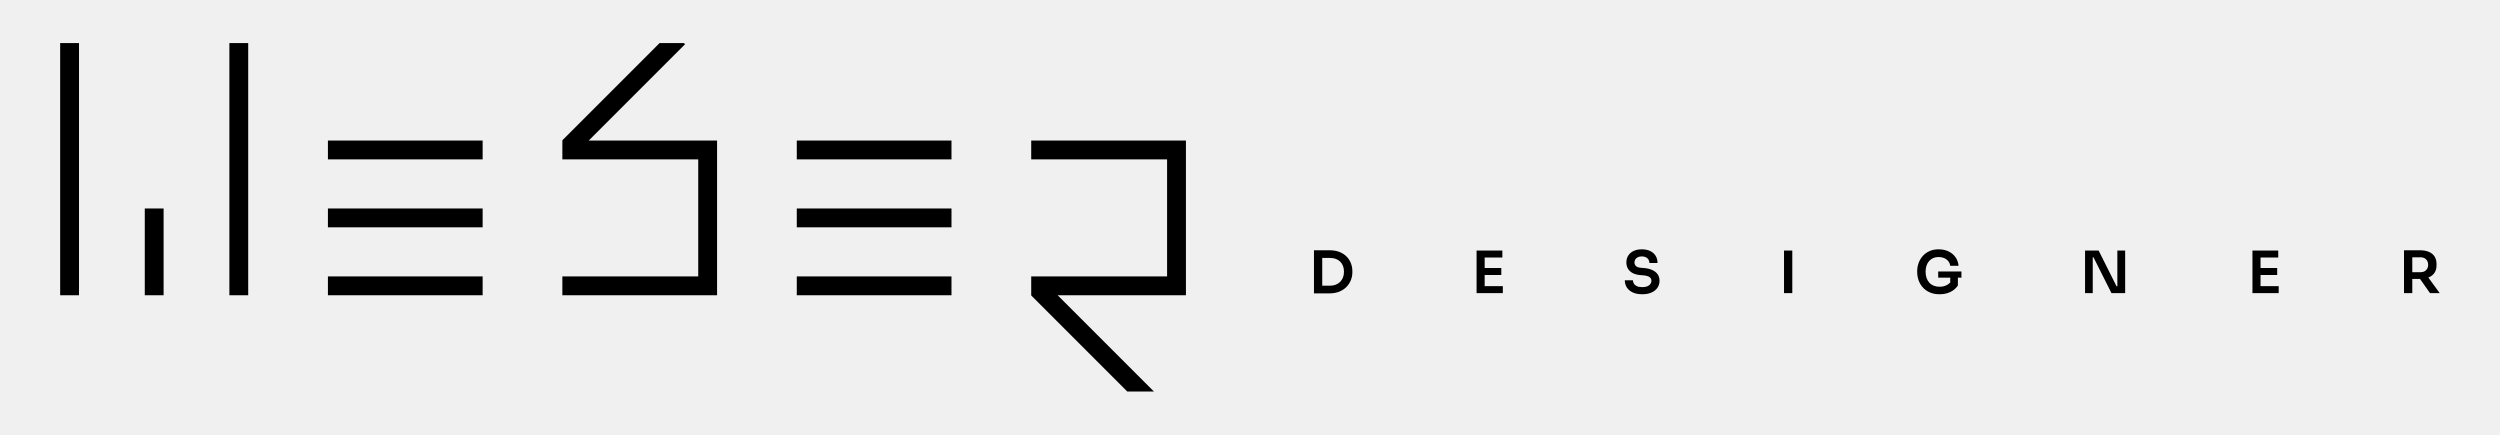
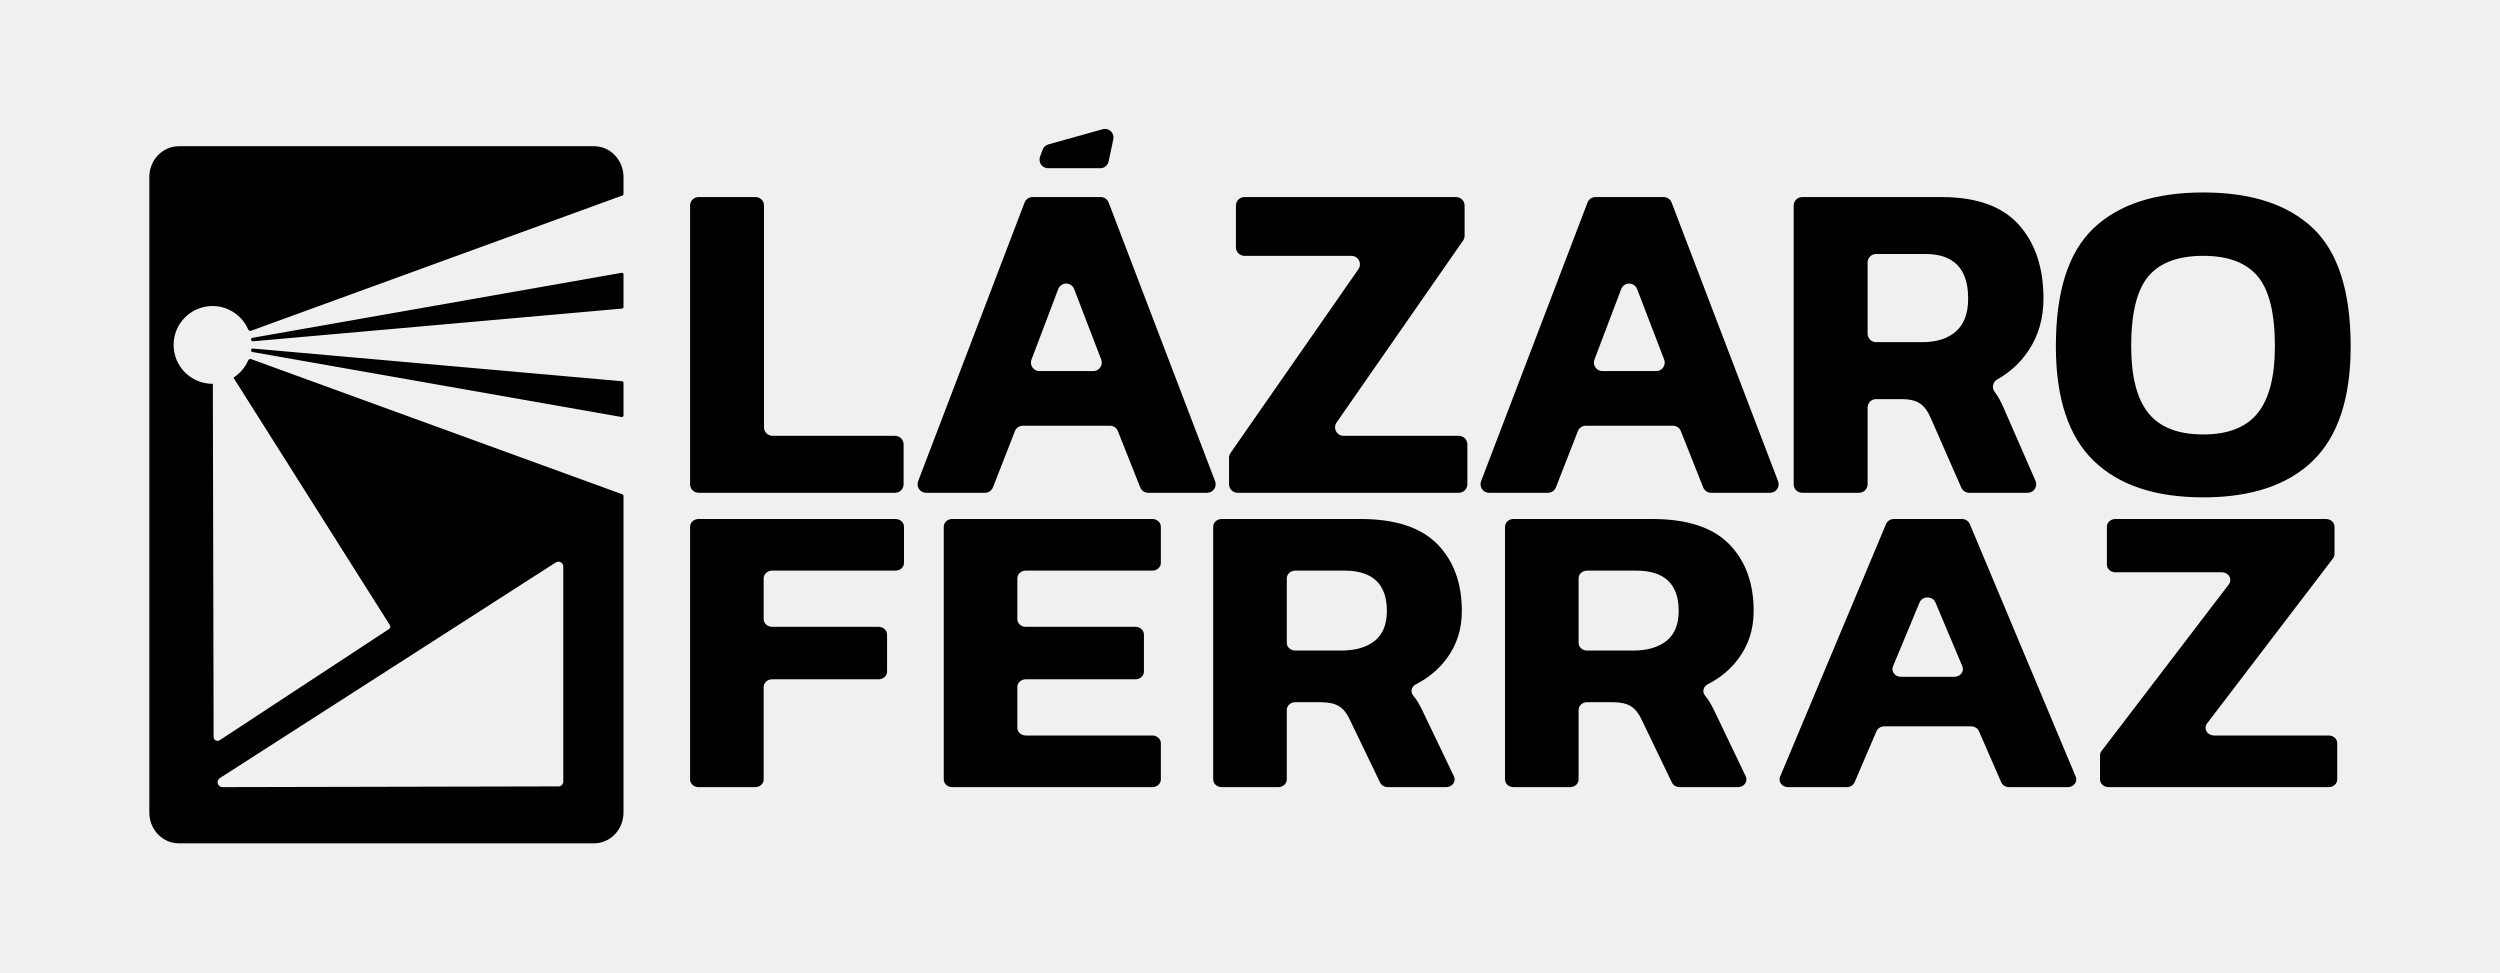
- <svg xmlns="http://www.w3.org/2000/svg" width="100%" height="100%" viewBox="0 0 2301 400" version="1.1" xml:space="preserve" style="fill-rule:evenodd;clip-rule:evenodd;stroke-linejoin:round;stroke-miterlimit:2;">
-   <g transform="matrix(1,0,0,1,-5215,0)">
-     <g id="lg-hz-bw" transform="matrix(1.055394,0,0,0.185027,360.6142,0)">
+ <svg xmlns="http://www.w3.org/2000/svg" width="100%" height="100%" viewBox="0 0 1080 420" version="1.1" xml:space="preserve" style="fill-rule:evenodd;clip-rule:evenodd;stroke-linejoin:round;stroke-miterlimit:2;">
+   <g transform="matrix(1,0,0,1,-2666,0)">
+     <g id="lg-hz-bw" transform="matrix(0.495576,0,0,0.194278,386.338,0)">
      <rect x="4600.023" y="0" width="2179.282" height="2161.846" style="fill:none;" />
-       <g transform="matrix(0.454405,0,0,4.073025,4941.413,-263.1649)">
-         <path d="M327.435,236.22L327.016,235.954L513.572,117.237L560.429,117.237L562.587,118.61L377.771,236.22L623.979,236.22L623.979,425.197L327.016,425.197L327.016,402.17L587.794,402.17L587.794,259.247L327.016,259.247L327.016,236.22L327.435,236.22ZM1523.81,236.22L1523.81,425.197L1277.602,425.197L1462.341,542.758L1411.167,542.758L1226.847,425.463L1227.265,425.197L1226.847,425.197L1226.847,402.17L1487.625,402.17L1487.625,259.247L1226.847,259.247L1226.847,236.22L1523.81,236.22ZM174.064,259.247L-122.899,259.247L-122.899,236.22L174.064,236.22L174.064,259.247ZM174.064,425.197L-122.899,425.197L-122.899,402.17L174.064,402.17L174.064,425.197ZM174.064,342.222L-122.899,342.222L-122.899,319.195L174.064,319.195L174.064,342.222ZM-600.594,117.237L-600.594,425.197L-636.779,425.197L-636.779,117.237L-600.594,117.237ZM-275.851,117.237L-275.851,425.197L-312.036,425.197L-312.036,117.237L-275.851,117.237ZM-438.223,319.195L-438.223,425.197L-474.408,425.197L-474.408,319.195L-438.223,319.195ZM1073.894,259.247L776.931,259.247L776.931,236.22L1073.894,236.22L1073.894,259.247ZM1073.894,425.197L776.931,425.197L776.931,402.17L1073.894,402.17L1073.894,425.197ZM1073.894,342.222L776.931,342.222L776.931,319.195L1073.894,319.195L1073.894,342.222ZM1799.093,422.927L1769.512,422.927L1769.512,370.232L1799.093,370.232C1806.489,370.232 1812.941,370.927 1818.45,372.317C1823.96,373.708 1828.554,375.603 1832.233,378.004C1835.912,380.405 1838.667,383.132 1840.497,386.186C1842.327,389.241 1843.242,392.42 1843.242,395.723L1843.242,397.292C1843.242,400.406 1842.327,403.49 1840.497,406.544C1838.667,409.598 1835.912,412.356 1832.233,414.816C1828.554,417.276 1823.96,419.243 1818.45,420.716C1812.941,422.19 1806.489,422.927 1799.093,422.927ZM1785.423,379.644L1785.423,413.514L1800.102,413.514C1804.323,413.514 1808.095,413.098 1811.419,412.266C1814.743,411.435 1817.573,410.264 1819.907,408.755C1822.242,407.245 1824.025,405.451 1825.258,403.371C1826.49,401.291 1827.106,399.004 1827.106,396.508C1827.106,393.893 1826.49,391.552 1825.258,389.484C1824.025,387.416 1822.242,385.646 1819.907,384.172C1817.573,382.698 1814.743,381.575 1811.419,380.803C1808.095,380.03 1804.323,379.644 1800.102,379.644L1785.423,379.644ZM2132,422.641L2081.577,422.641L2081.577,370.588L2131.104,370.588L2131.104,379.145L2097.152,379.145L2097.152,391.909L2129.087,391.909L2129.087,400.465L2097.152,400.465L2097.152,414.085L2132,414.085L2132,422.641ZM2399.637,423.996C2392.428,423.996 2386.33,423.259 2381.344,421.786C2376.358,420.312 2372.567,418.286 2369.971,415.707C2367.375,413.128 2366.077,410.187 2366.077,406.883L2381.652,406.883C2381.652,408.285 2382.25,409.634 2383.445,410.929C2384.64,412.225 2386.555,413.277 2389.188,414.085C2391.821,414.893 2395.304,415.297 2399.637,415.297C2403.558,415.297 2406.817,414.946 2409.413,414.245C2412.009,413.544 2413.951,412.605 2415.24,411.429C2416.529,410.252 2417.173,408.927 2417.173,407.453C2417.173,405.623 2415.94,404.149 2413.475,403.032C2411.01,401.915 2407.181,401.214 2401.99,400.929L2394.818,400.537C2386.975,400.109 2380.719,398.552 2376.05,395.866C2371.381,393.18 2369.046,389.627 2369.046,385.206C2369.046,381.902 2370.279,379.05 2372.744,376.649C2375.209,374.248 2378.664,372.389 2383.109,371.069C2387.554,369.75 2392.764,369.091 2398.74,369.091C2404.94,369.091 2410.291,369.78 2414.792,371.159C2419.292,372.537 2422.766,374.474 2425.213,376.97C2427.659,379.466 2428.882,382.401 2428.882,385.776L2413.307,385.776C2413.307,384.374 2412.775,383.067 2411.71,381.854C2410.646,380.642 2409.04,379.662 2406.892,378.913C2404.744,378.164 2402.027,377.79 2398.74,377.79C2395.603,377.79 2392.988,378.129 2390.897,378.806C2388.805,379.484 2387.236,380.387 2386.19,381.516C2385.145,382.645 2384.622,383.875 2384.622,385.206C2384.622,386.822 2385.555,388.236 2387.423,389.449C2389.291,390.661 2392.241,391.374 2396.275,391.588L2403.446,391.98C2409.31,392.289 2414.437,393.085 2418.826,394.369C2423.214,395.652 2426.632,397.381 2429.078,399.556C2431.525,401.731 2432.748,404.363 2432.748,407.453C2432.748,410.733 2431.394,413.621 2428.686,416.117C2425.978,418.613 2422.15,420.55 2417.201,421.928C2412.252,423.307 2406.397,423.996 2399.637,423.996ZM2671.643,422.641L2671.643,370.588L2687.554,370.588L2687.554,422.641L2671.643,422.641ZM3005.334,403.745L3005.334,413.3C3001.786,416.699 2996.996,419.332 2990.964,421.197C2984.931,423.063 2977.975,423.996 2970.094,423.996C2963.072,423.996 2956.89,423.253 2951.549,421.768C2946.208,420.282 2941.735,418.268 2938.131,415.725C2934.527,413.182 2931.809,410.3 2929.979,407.079C2928.149,403.858 2927.234,400.525 2927.234,397.078L2927.234,395.51C2927.234,392.229 2928.121,389.021 2929.895,385.883C2931.669,382.746 2934.293,379.911 2937.767,377.38C2941.24,374.849 2945.536,372.834 2950.653,371.337C2955.77,369.839 2961.653,369.091 2968.301,369.091C2975.472,369.091 2981.831,369.94 2987.378,371.64C2992.924,373.339 2997.379,375.698 3000.74,378.717C3004.102,381.736 3006.063,385.23 3006.623,389.199L2990.599,389.199C2990.114,386.965 2988.825,385.051 2986.734,383.459C2984.642,381.866 2982.009,380.642 2978.834,379.787C2975.659,378.931 2972.148,378.503 2968.301,378.503C2964.491,378.503 2961.046,378.931 2957.964,379.787C2954.883,380.642 2952.259,381.86 2950.093,383.441C2947.926,385.022 2946.264,386.905 2945.106,389.092C2943.948,391.279 2943.369,393.703 2943.369,396.365C2943.369,399.241 2943.995,401.82 2945.246,404.102C2946.498,406.384 2948.281,408.321 2950.597,409.913C2952.913,411.506 2955.723,412.718 2959.029,413.55C2962.334,414.382 2966.023,414.798 2970.094,414.798C2975.584,414.798 2980.375,414.079 2984.465,412.641C2986.923,411.776 2988.986,410.751 2990.655,409.565L2990.655,403.745L2967.517,403.745L2967.517,396.187L3012.169,396.187L3012.169,403.745L3005.334,403.745ZM3264.175,379.002L3264.175,422.641L3249.384,422.641L3249.384,370.588L3275.436,370.588L3309.836,414.227L3311.348,414.227L3311.348,370.588L3326.363,370.588L3326.363,422.641L3300.087,422.641L3265.687,379.002L3264.175,379.002ZM3621.06,422.641L3570.637,422.641L3570.637,370.588L3620.164,370.588L3620.164,379.145L3586.212,379.145L3586.212,391.909L3618.147,391.909L3618.147,400.465L3586.212,400.465L3586.212,414.085L3621.06,414.085L3621.06,422.641ZM3877.436,405.243L3877.436,422.641L3861.524,422.641L3861.524,370.232L3891.89,370.232C3898.427,370.232 3904.104,370.856 3908.922,372.103C3913.741,373.351 3917.457,375.229 3920.071,377.737C3922.686,380.244 3923.993,383.411 3923.993,387.238L3923.993,388.379C3923.993,392.206 3922.667,395.361 3920.015,397.845C3917.364,400.329 3913.647,402.183 3908.866,403.407C3908.659,403.46 3908.45,403.512 3908.24,403.562L3930.1,422.641L3911.443,422.641L3892.197,405.242L3891.89,405.243L3877.436,405.243ZM3877.436,378.86L3877.436,397.043L3893.515,397.043C3896.466,397.043 3899.006,396.662 3901.135,395.902C3903.264,395.141 3904.916,394.077 3906.093,392.711C3907.27,391.344 3907.858,389.769 3907.858,387.987C3907.858,386.18 3907.27,384.594 3906.093,383.227C3904.916,381.86 3903.264,380.791 3901.135,380.018C3899.006,379.246 3896.466,378.86 3893.515,378.86L3877.436,378.86Z" style="fill:white;" />
-       </g>
-       <g transform="matrix(0.454405,0,0,4.073025,4941.413,-263.1649)">
-         <path d="M327.435,236.22L327.016,235.954L513.572,117.237L560.429,117.237L562.587,118.61L377.771,236.22L623.979,236.22L623.979,425.197L327.016,425.197L327.016,402.17L587.794,402.17L587.794,259.247L327.016,259.247L327.016,236.22L327.435,236.22ZM1523.81,236.22L1523.81,425.197L1277.602,425.197L1462.341,542.758L1411.167,542.758L1226.847,425.463L1227.265,425.197L1226.847,425.197L1226.847,402.17L1487.625,402.17L1487.625,259.247L1226.847,259.247L1226.847,236.22L1523.81,236.22ZM174.064,259.247L-122.899,259.247L-122.899,236.22L174.064,236.22L174.064,259.247ZM174.064,425.197L-122.899,425.197L-122.899,402.17L174.064,402.17L174.064,425.197ZM174.064,342.222L-122.899,342.222L-122.899,319.195L174.064,319.195L174.064,342.222ZM-600.594,117.237L-600.594,425.197L-636.779,425.197L-636.779,117.237L-600.594,117.237ZM-275.851,117.237L-275.851,425.197L-312.036,425.197L-312.036,117.237L-275.851,117.237ZM-438.223,319.195L-438.223,425.197L-474.408,425.197L-474.408,319.195L-438.223,319.195ZM1073.894,259.247L776.931,259.247L776.931,236.22L1073.894,236.22L1073.894,259.247ZM1073.894,425.197L776.931,425.197L776.931,402.17L1073.894,402.17L1073.894,425.197ZM1073.894,342.222L776.931,342.222L776.931,319.195L1073.894,319.195L1073.894,342.222ZM1799.093,422.927L1769.512,422.927L1769.512,370.232L1799.093,370.232C1806.489,370.232 1812.941,370.927 1818.45,372.317C1823.96,373.708 1828.554,375.603 1832.233,378.004C1835.912,380.405 1838.667,383.132 1840.497,386.186C1842.327,389.241 1843.242,392.42 1843.242,395.723L1843.242,397.292C1843.242,400.406 1842.327,403.49 1840.497,406.544C1838.667,409.598 1835.912,412.356 1832.233,414.816C1828.554,417.276 1823.96,419.243 1818.45,420.716C1812.941,422.19 1806.489,422.927 1799.093,422.927ZM1785.423,379.644L1785.423,413.514L1800.102,413.514C1804.323,413.514 1808.095,413.098 1811.419,412.266C1814.743,411.435 1817.573,410.264 1819.907,408.755C1822.242,407.245 1824.025,405.451 1825.258,403.371C1826.49,401.291 1827.106,399.004 1827.106,396.508C1827.106,393.893 1826.49,391.552 1825.258,389.484C1824.025,387.416 1822.242,385.646 1819.907,384.172C1817.573,382.698 1814.743,381.575 1811.419,380.803C1808.095,380.03 1804.323,379.644 1800.102,379.644L1785.423,379.644ZM2132,422.641L2081.577,422.641L2081.577,370.588L2131.104,370.588L2131.104,379.145L2097.152,379.145L2097.152,391.909L2129.087,391.909L2129.087,400.465L2097.152,400.465L2097.152,414.085L2132,414.085L2132,422.641ZM2399.637,423.996C2392.428,423.996 2386.33,423.259 2381.344,421.786C2376.358,420.312 2372.567,418.286 2369.971,415.707C2367.375,413.128 2366.077,410.187 2366.077,406.883L2381.652,406.883C2381.652,408.285 2382.25,409.634 2383.445,410.929C2384.64,412.225 2386.555,413.277 2389.188,414.085C2391.821,414.893 2395.304,415.297 2399.637,415.297C2403.558,415.297 2406.817,414.946 2409.413,414.245C2412.009,413.544 2413.951,412.605 2415.24,411.429C2416.529,410.252 2417.173,408.927 2417.173,407.453C2417.173,405.623 2415.94,404.149 2413.475,403.032C2411.01,401.915 2407.181,401.214 2401.99,400.929L2394.818,400.537C2386.975,400.109 2380.719,398.552 2376.05,395.866C2371.381,393.18 2369.046,389.627 2369.046,385.206C2369.046,381.902 2370.279,379.05 2372.744,376.649C2375.209,374.248 2378.664,372.389 2383.109,371.069C2387.554,369.75 2392.764,369.091 2398.74,369.091C2404.94,369.091 2410.291,369.78 2414.792,371.159C2419.292,372.537 2422.766,374.474 2425.213,376.97C2427.659,379.466 2428.882,382.401 2428.882,385.776L2413.307,385.776C2413.307,384.374 2412.775,383.067 2411.71,381.854C2410.646,380.642 2409.04,379.662 2406.892,378.913C2404.744,378.164 2402.027,377.79 2398.74,377.79C2395.603,377.79 2392.988,378.129 2390.897,378.806C2388.805,379.484 2387.236,380.387 2386.19,381.516C2385.145,382.645 2384.622,383.875 2384.622,385.206C2384.622,386.822 2385.555,388.236 2387.423,389.449C2389.291,390.661 2392.241,391.374 2396.275,391.588L2403.446,391.98C2409.31,392.289 2414.437,393.085 2418.826,394.369C2423.214,395.652 2426.632,397.381 2429.078,399.556C2431.525,401.731 2432.748,404.363 2432.748,407.453C2432.748,410.733 2431.394,413.621 2428.686,416.117C2425.978,418.613 2422.15,420.55 2417.201,421.928C2412.252,423.307 2406.397,423.996 2399.637,423.996ZM2671.643,422.641L2671.643,370.588L2687.554,370.588L2687.554,422.641L2671.643,422.641ZM3005.334,403.745L3005.334,413.3C3001.786,416.699 2996.996,419.332 2990.964,421.197C2984.931,423.063 2977.975,423.996 2970.094,423.996C2963.072,423.996 2956.89,423.253 2951.549,421.768C2946.208,420.282 2941.735,418.268 2938.131,415.725C2934.527,413.182 2931.809,410.3 2929.979,407.079C2928.149,403.858 2927.234,400.525 2927.234,397.078L2927.234,395.51C2927.234,392.229 2928.121,389.021 2929.895,385.883C2931.669,382.746 2934.293,379.911 2937.767,377.38C2941.24,374.849 2945.536,372.834 2950.653,371.337C2955.77,369.839 2961.653,369.091 2968.301,369.091C2975.472,369.091 2981.831,369.94 2987.378,371.64C2992.924,373.339 2997.379,375.698 3000.74,378.717C3004.102,381.736 3006.063,385.23 3006.623,389.199L2990.599,389.199C2990.114,386.965 2988.825,385.051 2986.734,383.459C2984.642,381.866 2982.009,380.642 2978.834,379.787C2975.659,378.931 2972.148,378.503 2968.301,378.503C2964.491,378.503 2961.046,378.931 2957.964,379.787C2954.883,380.642 2952.259,381.86 2950.093,383.441C2947.926,385.022 2946.264,386.905 2945.106,389.092C2943.948,391.279 2943.369,393.703 2943.369,396.365C2943.369,399.241 2943.995,401.82 2945.246,404.102C2946.498,406.384 2948.281,408.321 2950.597,409.913C2952.913,411.506 2955.723,412.718 2959.029,413.55C2962.334,414.382 2966.023,414.798 2970.094,414.798C2975.584,414.798 2980.375,414.079 2984.465,412.641C2986.923,411.776 2988.986,410.751 2990.655,409.565L2990.655,403.745L2967.517,403.745L2967.517,396.187L3012.169,396.187L3012.169,403.745L3005.334,403.745ZM3264.175,379.002L3264.175,422.641L3249.384,422.641L3249.384,370.588L3275.436,370.588L3309.836,414.227L3311.348,414.227L3311.348,370.588L3326.363,370.588L3326.363,422.641L3300.087,422.641L3265.687,379.002L3264.175,379.002ZM3621.06,422.641L3570.637,422.641L3570.637,370.588L3620.164,370.588L3620.164,379.145L3586.212,379.145L3586.212,391.909L3618.147,391.909L3618.147,400.465L3586.212,400.465L3586.212,414.085L3621.06,414.085L3621.06,422.641ZM3877.436,405.243L3877.436,422.641L3861.524,422.641L3861.524,370.232L3891.89,370.232C3898.427,370.232 3904.104,370.856 3908.922,372.103C3913.741,373.351 3917.457,375.229 3920.071,377.737C3922.686,380.244 3923.993,383.411 3923.993,387.238L3923.993,388.379C3923.993,392.206 3922.667,395.361 3920.015,397.845C3917.364,400.329 3913.647,402.183 3908.866,403.407C3908.659,403.46 3908.45,403.512 3908.24,403.562L3930.1,422.641L3911.443,422.641L3892.197,405.242L3891.89,405.243L3877.436,405.243ZM3877.436,378.86L3877.436,397.043L3893.515,397.043C3896.466,397.043 3899.006,396.662 3901.135,395.902C3903.264,395.141 3904.916,394.077 3906.093,392.711C3907.27,391.344 3907.858,389.769 3907.858,387.987C3907.858,386.18 3907.27,384.594 3906.093,383.227C3904.916,381.86 3903.264,380.791 3901.135,380.018C3899.006,379.246 3896.466,378.86 3893.515,378.86L3877.436,378.86Z" />
+       <g transform="matrix(6.105221,0,0,23.6255,-54829.741,-28329.9)">
+         <path d="M9767.619,1234.703C9767.602,1234.684 9767.61,1234.66 9767.637,1234.648C9768.534,1234.259 9769.249,1233.705 9769.683,1233.051C9769.754,1232.939 9769.945,1232.884 9770.118,1232.925C9774.348,1233.939 9820.184,1244.944 9823.129,1245.651C9823.218,1245.672 9823.277,1245.728 9823.277,1245.791L9823.277,1275.599C9823.277,1277.2 9821.395,1278.497 9819.073,1278.497L9759.779,1278.497C9757.457,1278.497 9755.575,1277.2 9755.575,1275.599L9755.575,1215.786C9755.575,1214.185 9757.457,1212.887 9759.779,1212.887L9819.073,1212.887C9821.395,1212.887 9823.277,1214.185 9823.277,1215.786L9823.277,1217.383C9823.277,1217.446 9823.218,1217.502 9823.129,1217.523L9770.119,1230.25C9769.945,1230.292 9769.753,1230.236 9769.682,1230.124C9768.826,1228.831 9766.869,1227.927 9764.593,1227.927C9761.529,1227.927 9759.041,1229.567 9759.041,1231.587C9759.041,1233.607 9761.529,1235.247 9764.593,1235.247C9764.621,1235.247 9764.644,1235.262 9764.644,1235.28L9764.753,1268.492C9764.754,1268.623 9764.866,1268.744 9765.046,1268.807C9765.226,1268.87 9765.445,1268.866 9765.618,1268.795L9789.775,1258.34C9789.999,1258.249 9790.04,1258.09 9789.909,1257.949L9767.619,1234.703ZM9813.617,1252.058L9765.64,1272.358C9765.38,1272.468 9765.26,1272.679 9765.346,1272.876C9765.433,1273.073 9765.704,1273.208 9766.012,1273.208L9813.989,1273.139C9814.371,1273.138 9814.679,1272.932 9814.679,1272.678L9814.679,1252.448C9814.679,1252.279 9814.542,1252.125 9814.321,1252.044C9814.1,1251.963 9813.83,1251.968 9813.617,1252.058ZM9770.097,1231.1C9770.08,1231.015 9770.168,1230.935 9770.297,1230.92L9823.012,1224.801C9823.078,1224.794 9823.146,1224.806 9823.197,1224.834C9823.248,1224.862 9823.277,1224.904 9823.277,1224.948L9823.277,1228.02C9823.277,1228.097 9823.188,1228.161 9823.072,1228.168L9770.368,1231.247C9770.235,1231.255 9770.116,1231.192 9770.098,1231.104L9770.097,1231.1ZM9770.098,1232.066C9770.115,1231.981 9770.232,1231.919 9770.362,1231.927L9823.072,1235.006C9823.188,1235.013 9823.277,1235.077 9823.277,1235.154L9823.277,1238.226C9823.277,1238.27 9823.248,1238.312 9823.197,1238.34C9823.146,1238.368 9823.078,1238.38 9823.012,1238.373L9770.302,1232.255C9770.17,1232.239 9770.08,1232.158 9770.098,1232.07L9770.098,1232.066ZM9833.998,1245.503C9833.328,1245.503 9832.784,1245.145 9832.784,1244.703L9832.784,1218.471C9832.784,1218.029 9833.328,1217.671 9833.998,1217.671L9842.126,1217.671C9842.796,1217.671 9843.34,1218.029 9843.34,1218.471L9843.34,1239.344C9843.34,1239.786 9843.883,1240.144 9844.554,1240.144L9862.057,1240.144C9862.379,1240.144 9862.688,1240.229 9862.916,1240.379C9863.143,1240.529 9863.271,1240.732 9863.271,1240.944L9863.271,1244.703C9863.271,1245.145 9862.728,1245.503 9862.057,1245.503L9833.998,1245.503ZM9883.889,1214.956C9883.493,1214.956 9883.121,1214.829 9882.894,1214.615C9882.667,1214.4 9882.613,1214.127 9882.749,1213.881L9883.119,1213.212C9883.254,1212.97 9883.556,1212.786 9883.933,1212.716L9891.703,1211.285C9892.112,1211.21 9892.551,1211.28 9892.86,1211.472C9893.17,1211.663 9893.305,1211.947 9893.217,1212.221L9892.543,1214.322C9892.424,1214.691 9891.929,1214.956 9891.355,1214.956L9883.889,1214.956ZM9866.477,1245.503C9866.077,1245.503 9865.703,1245.374 9865.477,1245.157C9865.25,1244.94 9865.2,1244.664 9865.343,1244.418L9880.544,1218.185C9880.723,1217.876 9881.174,1217.671 9881.678,1217.671L9891.414,1217.671C9891.918,1217.671 9892.369,1217.876 9892.548,1218.185L9907.749,1244.418C9907.892,1244.664 9907.842,1244.94 9907.615,1245.157C9907.389,1245.374 9907.015,1245.503 9906.615,1245.503L9898.188,1245.503C9897.69,1245.503 9897.243,1245.303 9897.06,1244.999L9893.865,1239.698C9893.682,1239.393 9893.235,1239.193 9892.737,1239.193L9880.294,1239.193C9879.794,1239.193 9879.346,1239.396 9879.164,1239.703L9876.03,1244.994C9875.848,1245.301 9875.399,1245.503 9874.899,1245.503L9866.477,1245.503ZM9881.532,1232.966C9881.39,1233.212 9881.441,1233.488 9881.667,1233.705C9881.894,1233.921 9882.268,1234.05 9882.667,1234.05L9890.353,1234.05C9890.752,1234.05 9891.127,1233.921 9891.353,1233.704C9891.579,1233.486 9891.629,1233.21 9891.486,1232.964L9887.62,1226.327C9887.44,1226.017 9886.988,1225.813 9886.485,1225.813C9885.981,1225.814 9885.531,1226.019 9885.352,1226.33L9881.532,1232.966ZM9910.951,1245.503C9910.63,1245.503 9910.321,1245.419 9910.093,1245.269C9909.865,1245.119 9909.738,1244.915 9909.738,1244.703L9909.738,1242.21C9909.738,1242.047 9909.813,1241.887 9909.955,1241.753L9928.21,1224.46C9928.469,1224.215 9928.499,1223.896 9928.29,1223.632C9928.081,1223.368 9927.666,1223.203 9927.214,1223.203L9911.935,1223.203C9911.613,1223.203 9911.304,1223.118 9911.077,1222.968C9910.849,1222.818 9910.721,1222.615 9910.721,1222.403L9910.721,1218.471C9910.721,1218.259 9910.849,1218.055 9911.077,1217.905C9911.304,1217.755 9911.613,1217.671 9911.935,1217.671L9942.158,1217.671C9942.48,1217.671 9942.788,1217.755 9943.016,1217.905C9943.244,1218.055 9943.371,1218.259 9943.371,1218.471L9943.371,1221.31C9943.371,1221.473 9943.296,1221.632 9943.154,1221.766L9925.094,1238.887C9924.836,1239.132 9924.805,1239.451 9925.015,1239.715C9925.224,1239.979 9925.639,1240.144 9926.091,1240.144L9942.551,1240.144C9943.221,1240.144 9943.765,1240.502 9943.765,1240.944L9943.765,1244.703C9943.765,1244.915 9943.637,1245.119 9943.409,1245.269C9943.182,1245.419 9942.873,1245.503 9942.551,1245.503L9910.951,1245.503ZM9946.857,1245.503C9946.458,1245.503 9946.084,1245.374 9945.857,1245.157C9945.631,1244.94 9945.581,1244.664 9945.723,1244.418L9960.924,1218.185C9961.104,1217.876 9961.555,1217.671 9962.058,1217.671L9971.795,1217.671C9972.298,1217.671 9972.749,1217.876 9972.929,1218.185L9988.13,1244.418C9988.272,1244.664 9988.222,1244.94 9987.996,1245.157C9987.769,1245.374 9987.395,1245.503 9986.996,1245.503L9978.568,1245.503C9978.071,1245.503 9977.624,1245.303 9977.44,1244.999L9974.246,1239.698C9974.062,1239.393 9973.615,1239.193 9973.118,1239.193L9960.675,1239.193C9960.175,1239.193 9959.726,1239.396 9959.544,1239.703L9956.41,1244.994C9956.228,1245.301 9955.779,1245.503 9955.279,1245.503L9946.857,1245.503ZM9961.912,1232.966C9961.77,1233.212 9961.821,1233.488 9962.048,1233.705C9962.274,1233.921 9962.648,1234.05 9963.047,1234.05L9970.733,1234.05C9971.133,1234.05 9971.507,1233.921 9971.733,1233.704C9971.96,1233.486 9972.009,1233.21 9971.866,1232.964L9968.001,1226.327C9967.82,1226.017 9967.369,1225.813 9966.865,1225.813C9966.362,1225.814 9965.911,1226.019 9965.733,1226.33L9961.912,1232.966ZM9991.571,1245.503C9990.9,1245.503 9990.357,1245.145 9990.357,1244.703L9990.357,1218.471C9990.357,1218.259 9990.485,1218.055 9990.712,1217.905C9990.94,1217.755 9991.249,1217.671 9991.571,1217.671L10011.468,1217.671C10016.451,1217.671 10020.122,1218.535 10022.483,1220.264C10024.843,1221.993 10026.023,1224.312 10026.023,1227.222C10026.023,1229.095 10025.302,1230.737 10023.859,1232.149C10022.714,1233.27 10021.239,1234.164 10019.432,1234.83C10019.123,1234.942 10018.904,1235.138 10018.833,1235.365C10018.762,1235.593 10018.846,1235.83 10019.063,1236.013C10019.195,1236.128 10019.32,1236.243 10019.434,1236.363C10019.806,1236.752 10020.21,1237.292 10020.647,1237.983L10024.887,1244.383C10025.051,1244.63 10025.015,1244.915 10024.791,1245.141C10024.566,1245.367 10024.184,1245.503 10023.775,1245.503L10015.408,1245.503C10014.926,1245.503 10014.49,1245.316 10014.296,1245.025L10009.895,1238.416C10009.501,1237.81 10008.999,1237.371 10008.387,1237.097C10007.775,1236.824 10006.901,1236.687 10005.764,1236.687L10002.126,1236.687C10001.804,1236.687 10001.496,1236.771 10001.268,1236.921C10001.04,1237.071 10000.912,1237.275 10000.912,1237.487L10000.912,1244.703C10000.912,1245.145 10000.369,1245.503 9999.699,1245.503L9991.571,1245.503ZM10000.912,1230.528C10000.912,1230.969 10001.456,1231.328 10002.126,1231.328L10008.714,1231.328C10010.769,1231.328 10012.375,1230.989 10013.533,1230.312C10014.692,1229.635 10015.271,1228.605 10015.271,1227.222C10015.271,1224.427 10013.238,1223.03 10009.173,1223.03L10002.126,1223.03C10001.456,1223.03 10000.912,1223.388 10000.912,1223.83L10000.912,1230.528ZM10048.839,1245.935C10041.977,1245.935 10036.754,1244.783 10033.169,1242.478C10029.585,1240.173 10027.793,1236.586 10027.793,1231.717C10027.793,1226.559 10029.585,1222.857 10033.169,1220.61C10036.754,1218.362 10041.977,1217.239 10048.839,1217.239C10055.701,1217.239 10060.925,1218.362 10064.509,1220.61C10068.093,1222.857 10069.885,1226.559 10069.885,1231.717C10069.885,1236.586 10068.093,1240.173 10064.509,1242.478C10060.925,1244.783 10055.701,1245.935 10048.839,1245.935ZM10048.839,1240.015C10052.379,1240.015 10054.969,1239.345 10056.608,1238.005C10058.247,1236.665 10059.067,1234.569 10059.067,1231.717C10059.067,1228.605 10058.247,1226.408 10056.608,1225.126C10054.969,1223.844 10052.379,1223.203 10048.839,1223.203C10045.255,1223.203 10042.643,1223.844 10041.004,1225.126C10039.365,1226.408 10038.546,1228.605 10038.546,1231.717C10038.546,1234.569 10039.365,1236.665 10041.004,1238.005C10042.643,1239.345 10045.255,1240.015 10048.839,1240.015ZM9833.993,1273.208C9833.325,1273.208 9832.784,1272.883 9832.784,1272.482L9832.784,1248.697C9832.784,1248.296 9833.325,1247.971 9833.993,1247.971L9862.118,1247.971C9862.785,1247.971 9863.326,1248.296 9863.326,1248.697L9863.326,1252.105C9863.326,1252.297 9863.199,1252.482 9862.972,1252.618C9862.745,1252.754 9862.438,1252.83 9862.118,1252.83L9844.499,1252.83C9843.832,1252.83 9843.291,1253.155 9843.291,1253.556L9843.291,1257.395C9843.291,1257.796 9843.832,1258.121 9844.499,1258.121L9859.703,1258.121C9860.023,1258.121 9860.331,1258.197 9860.557,1258.333C9860.784,1258.469 9860.911,1258.654 9860.911,1258.846L9860.911,1262.333C9860.911,1262.525 9860.784,1262.71 9860.557,1262.846C9860.331,1262.982 9860.023,1263.058 9859.703,1263.058L9844.499,1263.058C9844.179,1263.058 9843.872,1263.135 9843.645,1263.271C9843.418,1263.407 9843.291,1263.591 9843.291,1263.784L9843.291,1272.482C9843.291,1272.883 9842.75,1273.208 9842.083,1273.208L9833.993,1273.208ZM9870.212,1273.208C9869.544,1273.208 9869.003,1272.883 9869.003,1272.482L9869.003,1248.697C9869.003,1248.296 9869.544,1247.971 9870.212,1247.971L9898.793,1247.971C9899.114,1247.971 9899.421,1248.048 9899.648,1248.184C9899.874,1248.32 9900.002,1248.504 9900.002,1248.697L9900.002,1252.105C9900.002,1252.297 9899.874,1252.482 9899.648,1252.618C9899.421,1252.754 9899.114,1252.83 9898.793,1252.83L9880.718,1252.83C9880.051,1252.83 9879.51,1253.155 9879.51,1253.556L9879.51,1257.395C9879.51,1257.796 9880.051,1258.121 9880.718,1258.121L9896.379,1258.121C9896.699,1258.121 9897.007,1258.197 9897.233,1258.333C9897.46,1258.469 9897.587,1258.654 9897.587,1258.846L9897.587,1262.333C9897.587,1262.525 9897.46,1262.71 9897.233,1262.846C9897.007,1262.982 9896.699,1263.058 9896.379,1263.058L9880.718,1263.058C9880.051,1263.058 9879.51,1263.383 9879.51,1263.784L9879.51,1267.623C9879.51,1268.024 9880.051,1268.349 9880.718,1268.349L9898.793,1268.349C9899.114,1268.349 9899.421,1268.425 9899.648,1268.561C9899.874,1268.697 9900.002,1268.882 9900.002,1269.074L9900.002,1272.482C9900.002,1272.675 9899.874,1272.859 9899.648,1272.995C9899.421,1273.131 9899.114,1273.208 9898.793,1273.208L9870.212,1273.208ZM9908.685,1273.208C9908.018,1273.208 9907.477,1272.883 9907.477,1272.482L9907.477,1248.697C9907.477,1248.504 9907.604,1248.32 9907.831,1248.184C9908.057,1248.048 9908.365,1247.971 9908.685,1247.971L9928.49,1247.971C9933.45,1247.971 9937.105,1248.755 9939.454,1250.322C9941.803,1251.89 9942.978,1253.993 9942.978,1256.632C9942.978,1258.33 9942.26,1259.819 9940.824,1261.099C9939.685,1262.115 9938.216,1262.926 9936.418,1263.53C9936.11,1263.632 9935.892,1263.809 9935.821,1264.016C9935.751,1264.222 9935.834,1264.437 9936.05,1264.603C9936.182,1264.707 9936.306,1264.812 9936.419,1264.92C9936.789,1265.272 9937.192,1265.762 9937.627,1266.389L9941.848,1272.192C9942.011,1272.416 9941.974,1272.675 9941.751,1272.88C9941.528,1273.084 9941.148,1273.208 9940.74,1273.208L9932.412,1273.208C9931.933,1273.208 9931.498,1273.038 9931.306,1272.774L9926.924,1266.781C9926.533,1266.232 9926.032,1265.834 9925.423,1265.586C9924.814,1265.338 9923.944,1265.214 9922.813,1265.214L9919.192,1265.214C9918.871,1265.214 9918.564,1265.29 9918.337,1265.426C9918.111,1265.562 9917.984,1265.747 9917.984,1265.939L9917.984,1272.482C9917.984,1272.883 9917.443,1273.208 9916.775,1273.208L9908.685,1273.208ZM9917.984,1259.629C9917.984,1260.03 9918.525,1260.354 9919.192,1260.354L9925.75,1260.354C9927.794,1260.354 9929.393,1260.047 9930.546,1259.433C9931.699,1258.82 9932.275,1257.886 9932.275,1256.632C9932.275,1254.097 9930.252,1252.83 9926.206,1252.83L9919.192,1252.83C9918.525,1252.83 9917.984,1253.155 9917.984,1253.556L9917.984,1259.629ZM9950.351,1273.208C9949.683,1273.208 9949.142,1272.883 9949.142,1272.482L9949.142,1248.697C9949.142,1248.504 9949.27,1248.32 9949.496,1248.184C9949.723,1248.048 9950.03,1247.971 9950.351,1247.971L9970.156,1247.971C9975.116,1247.971 9978.77,1248.755 9981.12,1250.322C9983.469,1251.89 9984.644,1253.993 9984.644,1256.632C9984.644,1258.33 9983.926,1259.819 9982.49,1261.099C9981.35,1262.115 9979.881,1262.926 9978.083,1263.53C9977.776,1263.632 9977.558,1263.809 9977.487,1264.016C9977.416,1264.222 9977.5,1264.437 9977.716,1264.603C9977.847,1264.707 9977.972,1264.812 9978.085,1264.92C9978.455,1265.272 9978.857,1265.762 9979.292,1266.389L9983.513,1272.192C9983.676,1272.416 9983.64,1272.675 9983.417,1272.88C9983.194,1273.084 9982.813,1273.208 9982.406,1273.208L9974.077,1273.208C9973.598,1273.208 9973.164,1273.038 9972.971,1272.774L9968.59,1266.781C9968.198,1266.232 9967.698,1265.834 9967.089,1265.586C9966.48,1265.338 9965.609,1265.214 9964.478,1265.214L9960.857,1265.214C9960.537,1265.214 9960.23,1265.29 9960.003,1265.426C9959.776,1265.562 9959.649,1265.747 9959.649,1265.939L9959.649,1272.482C9959.649,1272.883 9959.108,1273.208 9958.441,1273.208L9950.351,1273.208ZM9959.649,1259.629C9959.649,1260.03 9960.19,1260.354 9960.857,1260.354L9967.415,1260.354C9969.46,1260.354 9971.059,1260.047 9972.212,1259.433C9973.365,1258.82 9973.941,1257.886 9973.941,1256.632C9973.941,1254.097 9971.918,1252.83 9967.872,1252.83L9960.857,1252.83C9960.19,1252.83 9959.649,1253.155 9959.649,1253.556L9959.649,1259.629ZM9989.549,1273.208C9989.151,1273.208 9988.779,1273.09 9988.553,1272.894C9988.328,1272.697 9988.278,1272.446 9988.42,1272.223L10003.551,1248.438C10003.73,1248.157 10004.179,1247.971 10004.679,1247.971L10014.371,1247.971C10014.872,1247.971 10015.321,1248.157 10015.5,1248.438L10030.63,1272.223C10030.772,1272.446 10030.722,1272.697 10030.497,1272.894C10030.271,1273.09 10029.899,1273.208 10029.502,1273.208L10021.113,1273.208C10020.618,1273.208 10020.173,1273.026 10019.99,1272.75L10016.811,1267.944C10016.628,1267.668 10016.183,1267.486 10015.688,1267.486L10003.303,1267.486C10002.805,1267.486 10002.358,1267.67 10002.177,1267.948L9999.058,1272.746C9998.877,1273.025 9998.43,1273.208 9997.932,1273.208L9989.549,1273.208ZM10004.534,1261.84C10004.393,1262.063 10004.444,1262.313 10004.669,1262.51C10004.895,1262.706 10005.267,1262.823 10005.664,1262.823L10013.314,1262.823C10013.712,1262.823 10014.085,1262.705 10014.31,1262.509C10014.535,1262.312 10014.585,1262.061 10014.442,1261.838L10010.595,1255.82C10010.415,1255.539 10009.965,1255.354 10009.464,1255.354C10008.963,1255.355 10008.515,1255.541 10008.337,1255.822L10004.534,1261.84ZM10035.307,1273.208C10034.987,1273.208 10034.68,1273.131 10034.453,1272.995C10034.226,1272.859 10034.099,1272.675 10034.099,1272.482L10034.099,1270.222C10034.099,1270.074 10034.175,1269.929 10034.316,1269.808L10052.487,1254.127C10052.744,1253.905 10052.774,1253.616 10052.566,1253.377C10052.357,1253.137 10051.945,1252.987 10051.495,1252.987L10036.286,1252.987C10035.966,1252.987 10035.659,1252.911 10035.432,1252.775C10035.205,1252.639 10035.078,1252.454 10035.078,1252.262L10035.078,1248.697C10035.078,1248.504 10035.205,1248.32 10035.432,1248.184C10035.659,1248.048 10035.966,1247.971 10036.286,1247.971L10066.369,1247.971C10066.69,1247.971 10066.997,1248.048 10067.223,1248.184C10067.45,1248.32 10067.577,1248.504 10067.577,1248.697L10067.577,1251.271C10067.577,1251.419 10067.502,1251.563 10067.361,1251.685L10049.385,1267.209C10049.128,1267.431 10049.097,1267.72 10049.306,1267.959C10049.514,1268.199 10049.927,1268.349 10050.377,1268.349L10066.761,1268.349C10067.428,1268.349 10067.969,1268.673 10067.969,1269.074L10067.969,1272.482C10067.969,1272.675 10067.842,1272.859 10067.615,1272.995C10067.388,1273.131 10067.081,1273.208 10066.761,1273.208L10035.307,1273.208Z" />
      </g>
    </g>
  </g>
</svg>
